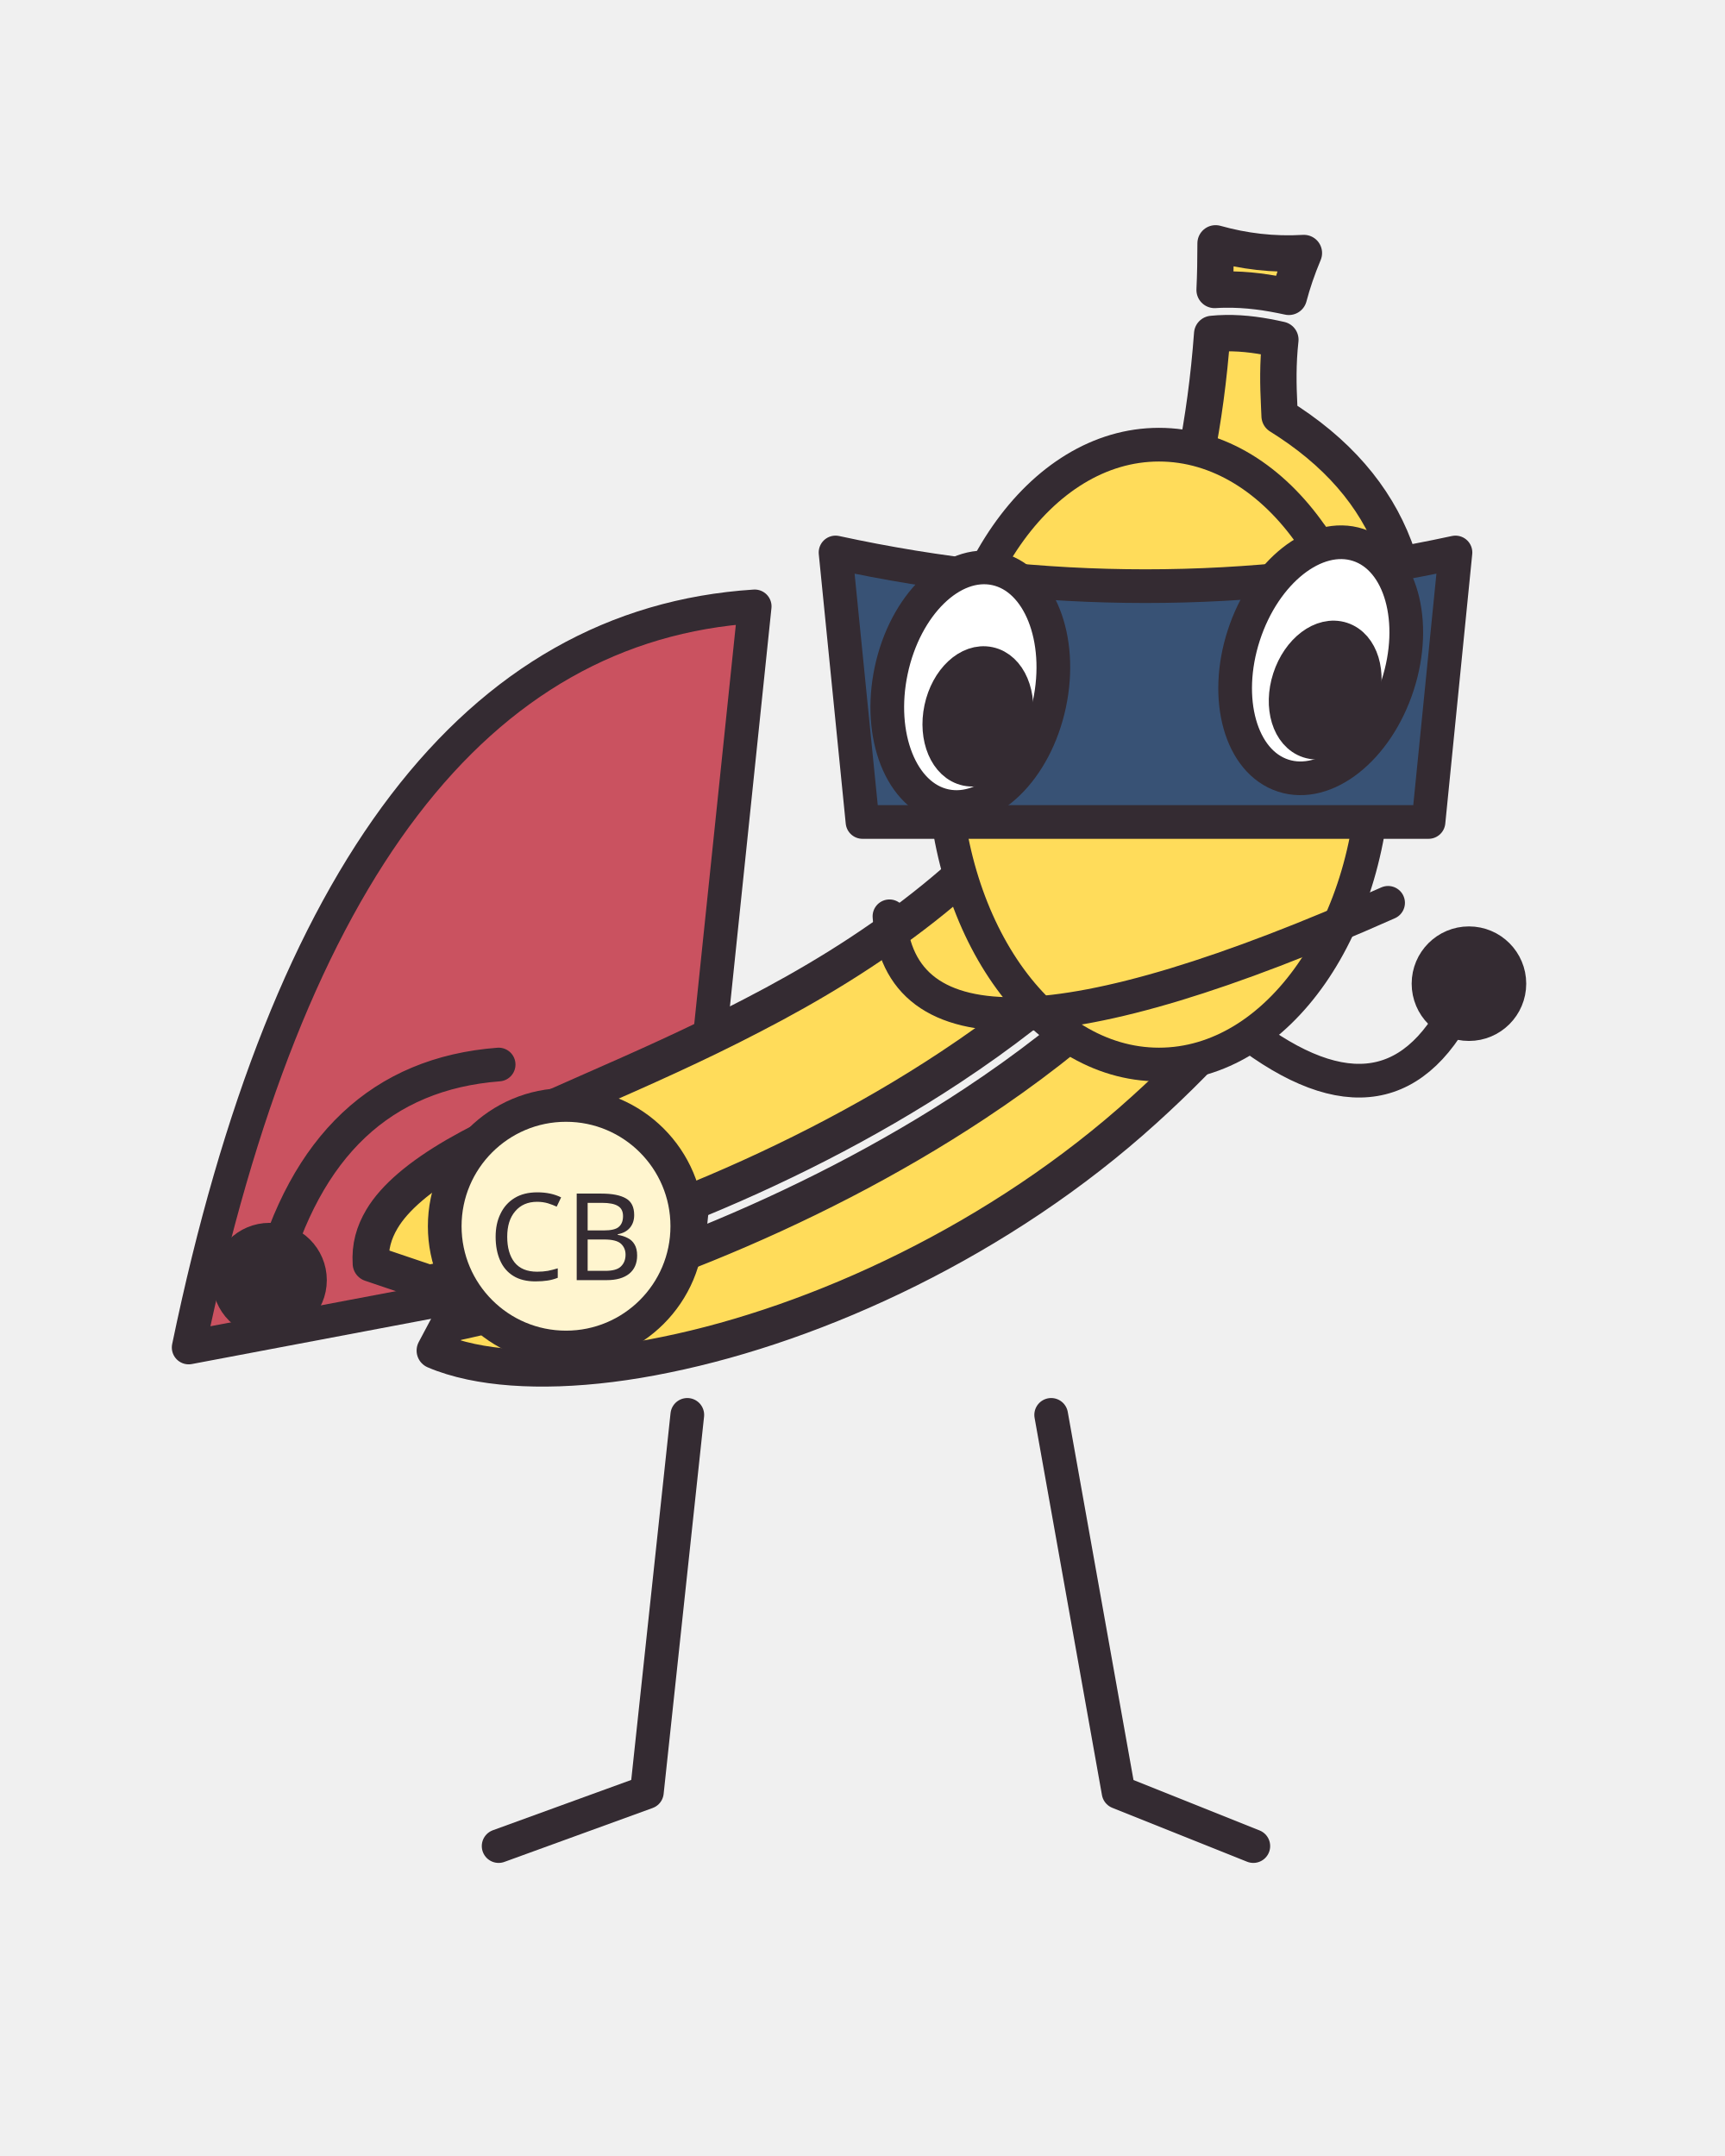
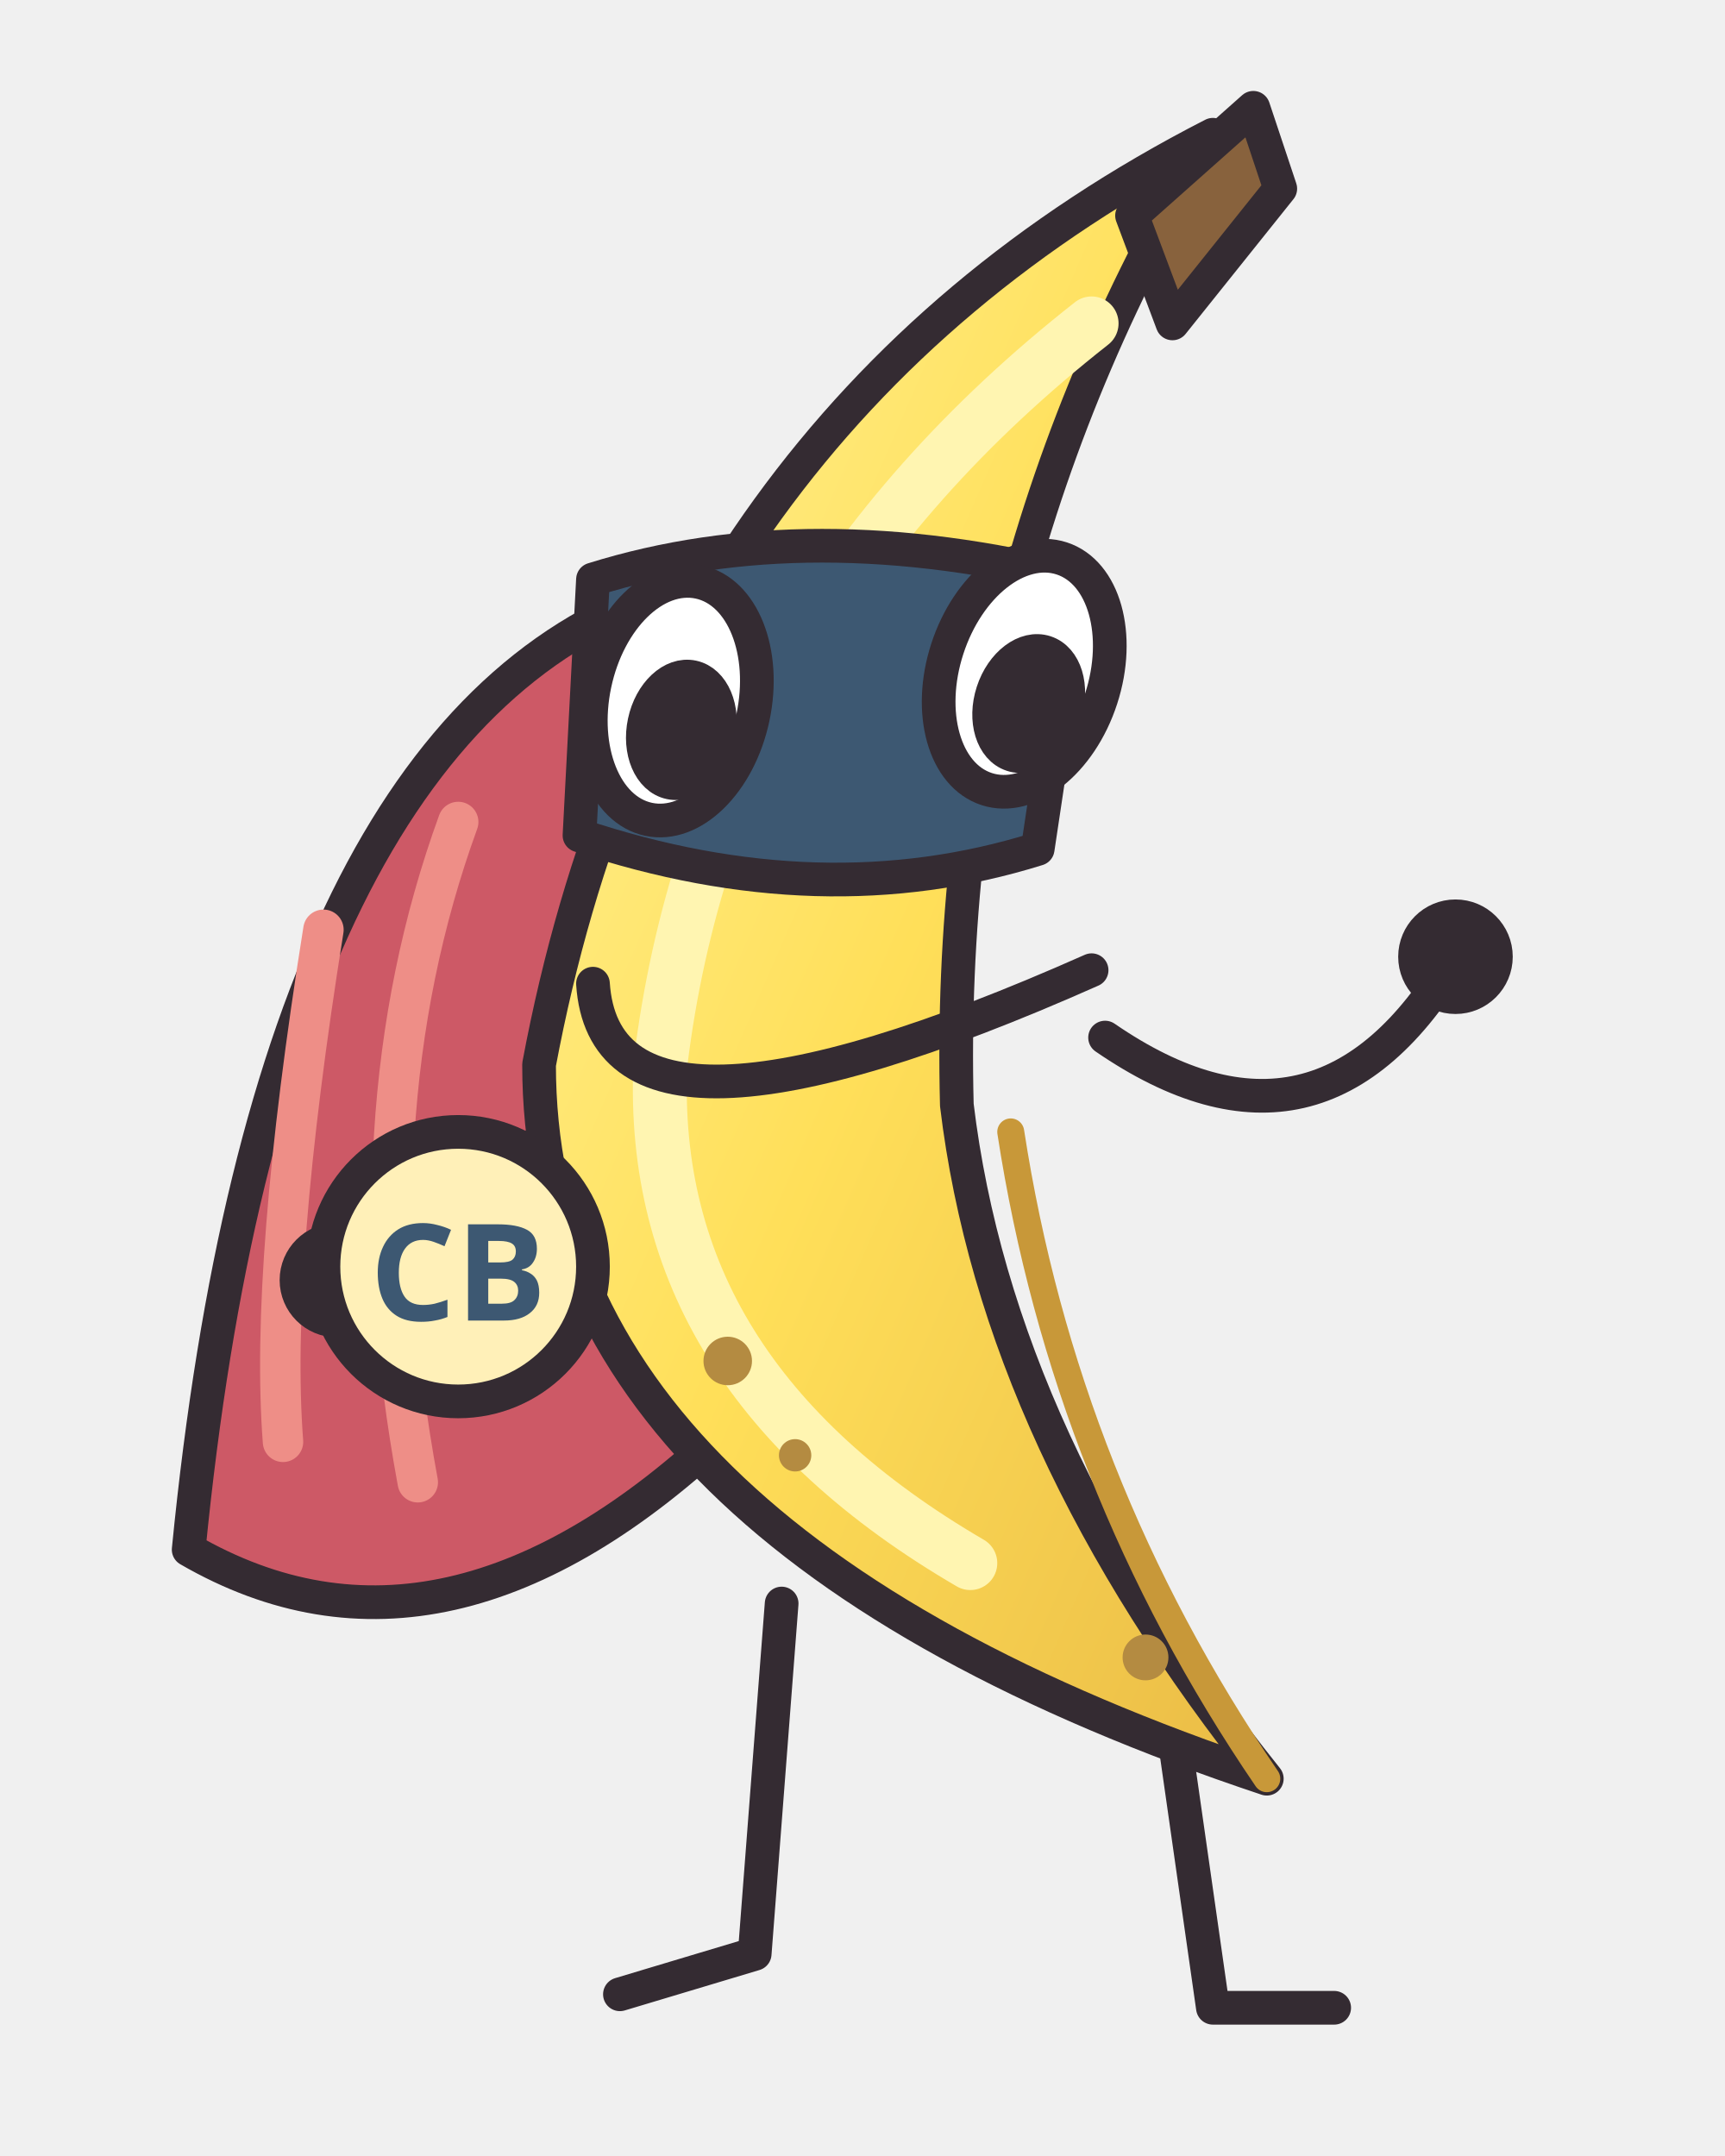
<svg xmlns="http://www.w3.org/2000/svg" viewBox="0 0 128 160">
  <g stroke="#342b32" stroke-width="2.5" stroke-linecap="round" stroke-linejoin="round">
-     <path d="M56 45 Q25 47 14 100 L51 93 Z" fill="#ca5260" />
-     <path d="M37 79 Q24 80 20 95 M93 77 Q104 85 109 73 M51 105 L48 133 L37 137 M78 105 L83 133 L93 137" fill="none" />
-     <circle cx="20" cy="95" r="3" fill="#342b32" />
-     <circle cx="109" cy="73" r="3" fill="#342b32" />
-     <g transform="translate(20 13) scale(.18)">
-       <path d="M390 28.11c0 6.53-.1 12.92-.4 19.21 1.4-.1 2.7-.14 3.9-.16 9.7-.17 18.4 1.19 26.7 3 1.5-5.66 3.5-11.65 6.2-18.06-12.7.76-24.8-.73-36.4-3.99zm4 37.02c-1.7 0-3.5.15-5.4.32-5.4 72.95-26.6 128.45-56.7 171.25-36.5 52-85.5 85.2-132.7 109.6-47.1 24.6-92.7 40.7-122.34 57.8-14.79 8.6-25.29 17.4-30.55 26.3-3.3 5.6-4.98 11.3-4.54 18.3l23.93 8.1c61-12.1 145.2-42.8 215.1-89.1 40.7-26.9 76.6-59 100.5-95.2 23.9-36.3 36.1-76.4 30.2-120.8l17.9-2.3c6.4 49-7.4 93.9-33.1 133-25.8 39-63.4 72.5-105.6 100.4-70.4 46.6-153.4 77.6-216.72 90.8l-5.85 11c4.4 1.9 9.38 3.4 14.96 4.6 20.81 4.4 49.01 3.6 80.31-2.9 62.8-12.8 138.1-47.4 197.2-101 54-48.8 92.3-105.8 104.9-157 12.7-51.3 1.3-95.7-45.2-126.5l-3.9-2.51-.2-4.51c-.4-8.19-.6-17.02.5-26.95-7.4-1.67-14.8-2.84-22.7-2.7z" fill="#ffdc5a" stroke="#342b32" stroke-width="15" stroke-linejoin="round" />
+     <defs>
+       <linearGradient id="bananaSkin" x1="0" y1="0" x2="1" y2="1">
+         <stop stop-color="#fff39b" />
+         <stop offset=".5" stop-color="#ffdf59" />
+         <stop offset="1" stop-color="#eabb45" />
+       </linearGradient>
+     </defs>
+     <path d="M49 44 Q20 54 14 115 Q33 126 54 106 L63 57 Z" fill="#cd5966" />
+     <path d="M24 69 Q20 94 21 107 M34 61 Q26 83 31 110" fill="none" stroke="#ee8e87" stroke-width="3" />
+     <path d="M44 82 L25 95 M82 77 Q98 88 108 71 M58 119 L56 145 L46 148 M87 128 L90 149 L99 149" fill="none" />
+     <circle cx="25" cy="95" r="3" fill="#342b32" />
+     <circle cx="108" cy="71" r="3" fill="#342b32" />
+     <path d="M90 10 Q49 31 40 79 Q40 114 94 132 Q74 107 71 82 Q70 43 90 10 Z" fill="url(#bananaSkin)" />
+     <path d="M81 24 Q53 46 49 79 Q48 102 72 116" fill="none" stroke="#fff5b1" stroke-width="4" />
+     <path d="M84 16 L93 8 L95 14 L87 24 Z" fill="#88623d" />
+     <path d="M44 43 Q60 38 80 43 L77 63 Q61 68 43 62 Z" fill="#3d5872" />
+     <g transform="rotate(12 50 52)">
+       <ellipse cx="50" cy="52" rx="6" ry="9" fill="#fff" />
+       <ellipse cx="51" cy="54" rx="2.8" ry="4" fill="#342b32" />
    </g>
-     <ellipse cx="86" cy="56" rx="16" ry="23" fill="#ffdc5a" />
-     <path d="M62 41 Q85 46 108 41 L106 61 L64 61 Z" fill="#385275" />
-     <g transform="rotate(12 72 51)">
-       <ellipse cx="72" cy="51" rx="6" ry="9" fill="#fff" />
-       <ellipse cx="73" cy="53" rx="2.8" ry="4" fill="#342b32" />
+     <g transform="rotate(18 76 50)">
+       <ellipse cx="76" cy="50" rx="6" ry="9" fill="#fff" />
+       <ellipse cx="77" cy="52" rx="2.8" ry="4" fill="#342b32" />
    </g>
-     <g transform="rotate(18 98 49)">
-       <ellipse cx="98" cy="49" rx="6" ry="9" fill="#fff" />
-       <ellipse cx="99" cy="51" rx="2.8" ry="4" fill="#342b32" />
+     <path d="M44 73 Q45 88 81 72" fill="none" />
+     <path d="M75 84 Q79 110 94 132" fill="none" stroke="#c89839" stroke-width="2" />
+     <g fill="#b48b41" stroke="none">
+       <circle cx="54" cy="101" r="1.8" />
+       <circle cx="59" cy="108" r="1.2" />
+       <circle cx="85" cy="123" r="1.7" />
    </g>
-     <path d="M66 68 Q67 83 103 67" fill="none" />
-     <circle cx="42" cy="91" r="9" fill="#fff5cf" />
-     <text x="42" y="95" text-anchor="middle" font-family="sans-serif" font-size="9" stroke="none" fill="#342b32">CB</text>
+     <circle cx="34" cy="94" r="10" fill="#fff0b8" />
+     <text x="34" y="98" text-anchor="middle" font-family="sans-serif" font-size="10" font-weight="bold" stroke="none" fill="#3d5872">CB</text>
  </g>
</svg>
